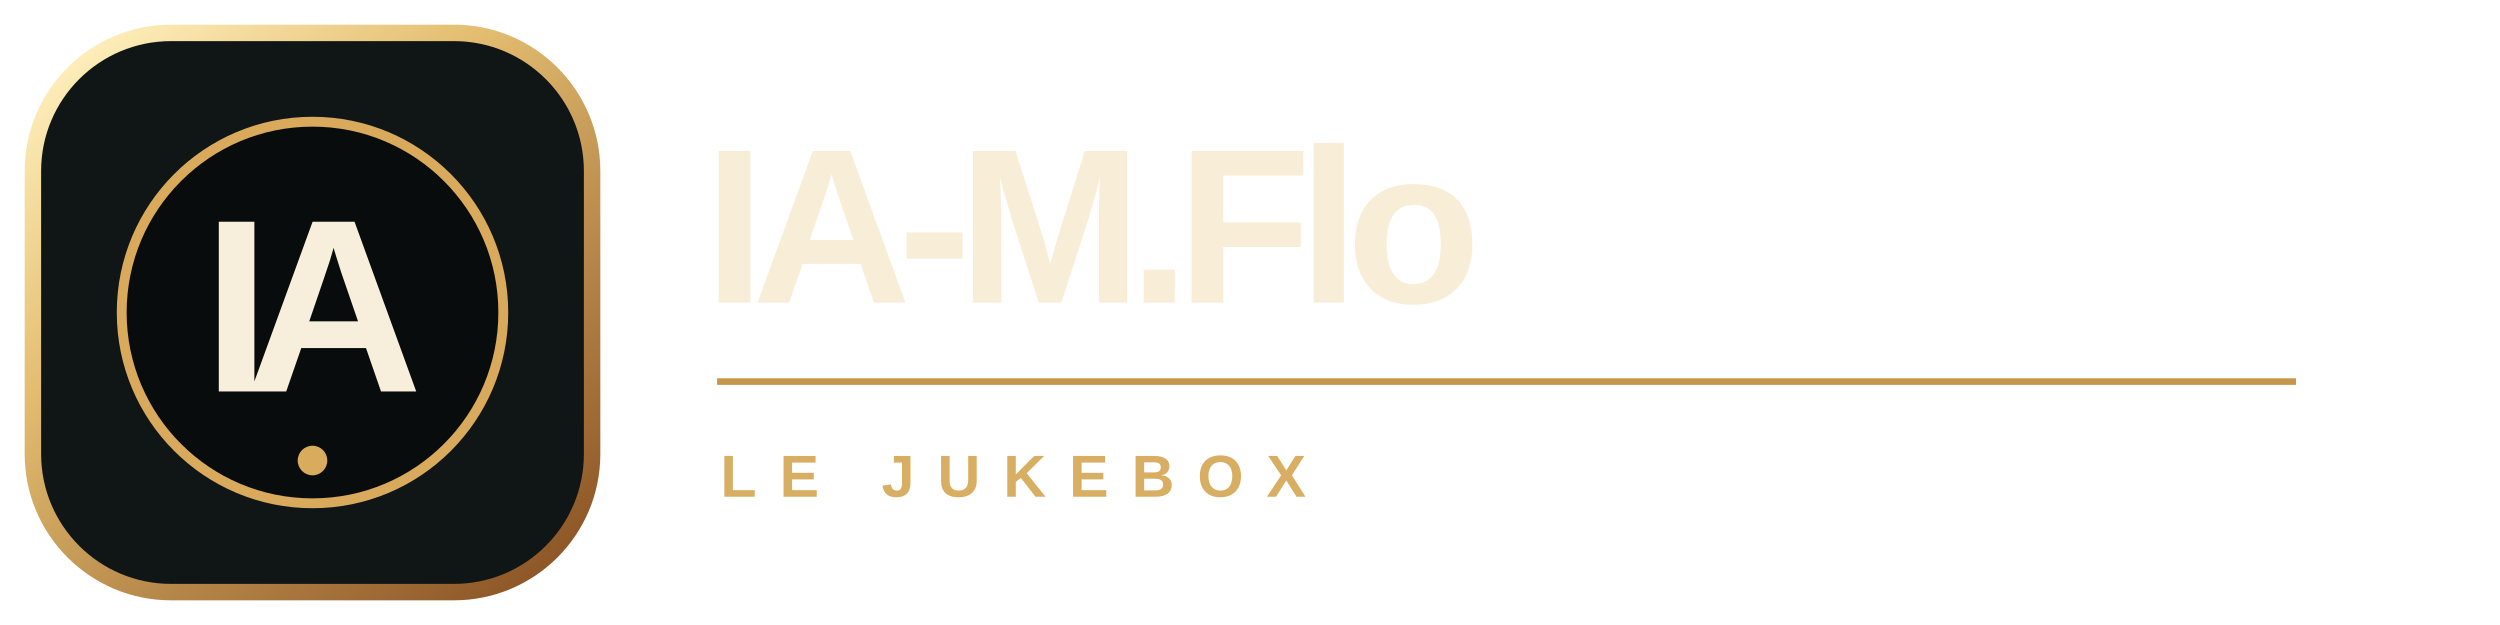
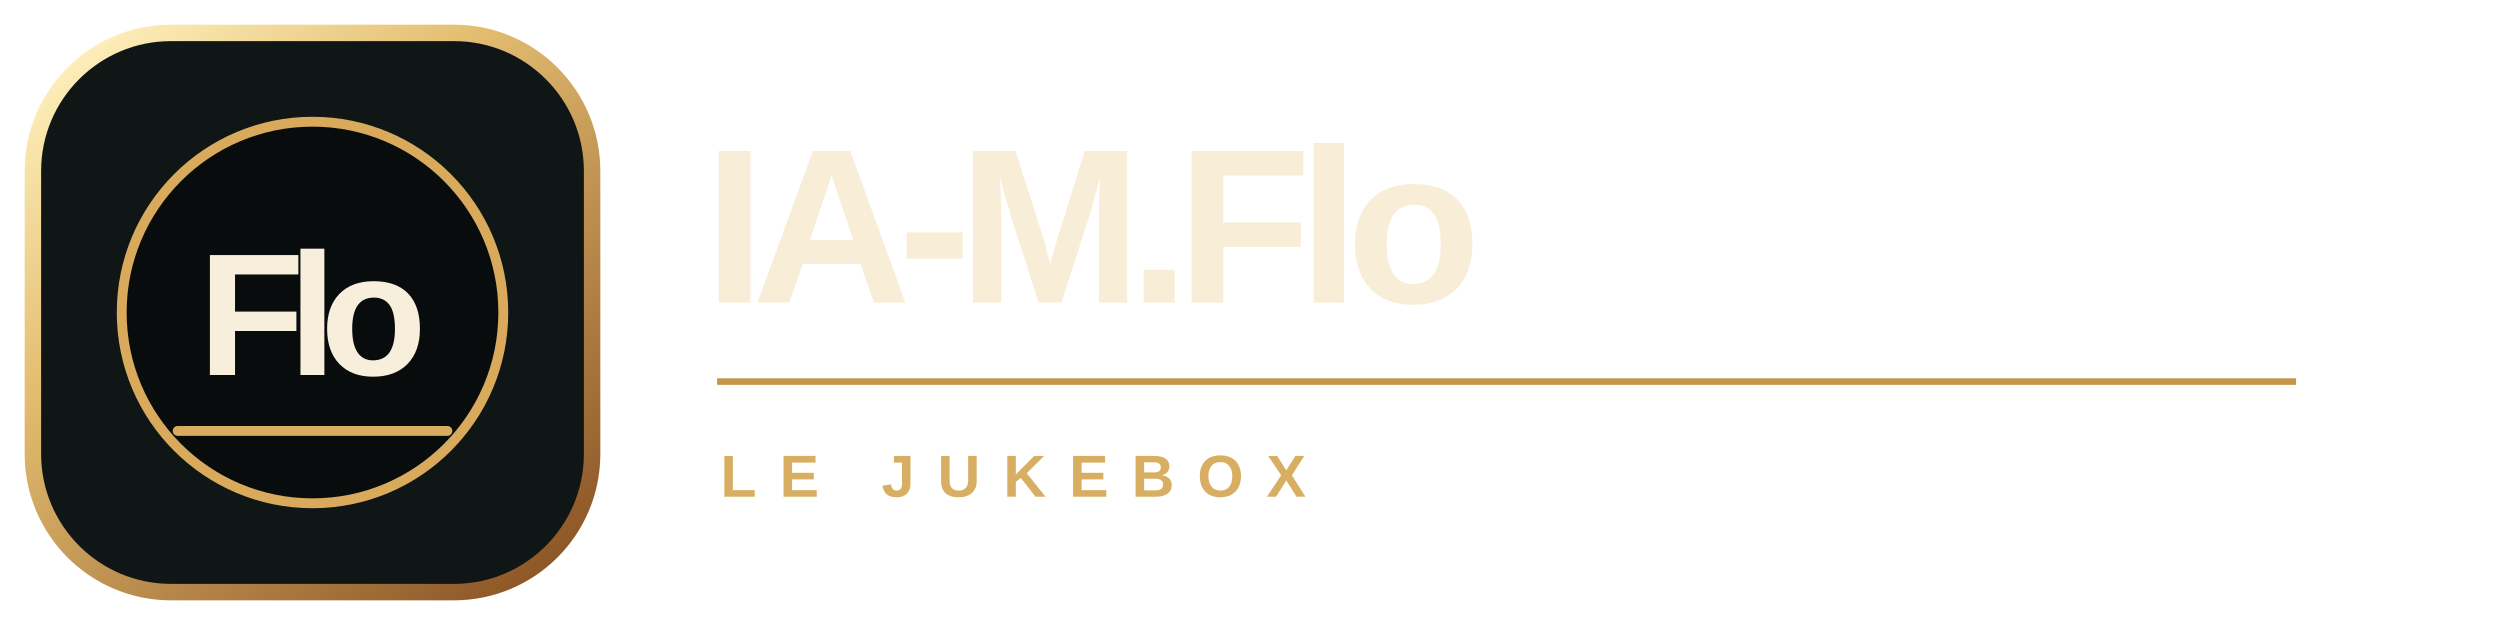
<svg xmlns="http://www.w3.org/2000/svg" viewBox="0 0 760 190" role="img" aria-labelledby="title">
  <defs>
    <linearGradient id="gold" x1=".1" y1="0" x2=".9" y2="1">
      <stop stop-color="#fff0bd" />
      <stop offset=".34" stop-color="#e3bd70" />
      <stop offset="1" stop-color="#8b5425" />
    </linearGradient>
  </defs>
  <g transform="translate(10 10)">
    <rect width="170" height="170" rx="42" fill="#101516" stroke="url(#gold)" stroke-width="5" />
    <circle cx="85" cy="85" r="58" fill="#090c0d" stroke="#d9aa5c" stroke-width="3" />
-     <text x="85" y="109" text-anchor="middle" fill="#f7eedc" font-family="Arial Black,Arial,sans-serif" font-size="75" font-weight="900" letter-spacing="-8">IA</text>
-     <circle cx="85" cy="130" r="4.5" fill="#d9ab5d" />
+     <text x="85" y="104" text-anchor="middle" fill="#f7eedc" font-family="Arial Black,Arial,sans-serif" font-size="53" font-weight="900" letter-spacing="-5">Flo</text>
+     <path d="M44 121h82" stroke="#d9ab5d" stroke-width="3" stroke-linecap="round" />
  </g>
  <text x="214" y="92" fill="#f8edd7" font-family="Arial Black,Arial,sans-serif" font-size="67" font-weight="900" letter-spacing="-4">IA-M.Flo</text>
  <path d="M218 116h480" stroke="#c79549" stroke-width="2" />
  <text x="219" y="151" fill="#d8ae63" font-family="Arial,Helvetica,sans-serif" font-size="18" font-weight="700" letter-spacing="7">LE JUKEBOX</text>
</svg>
